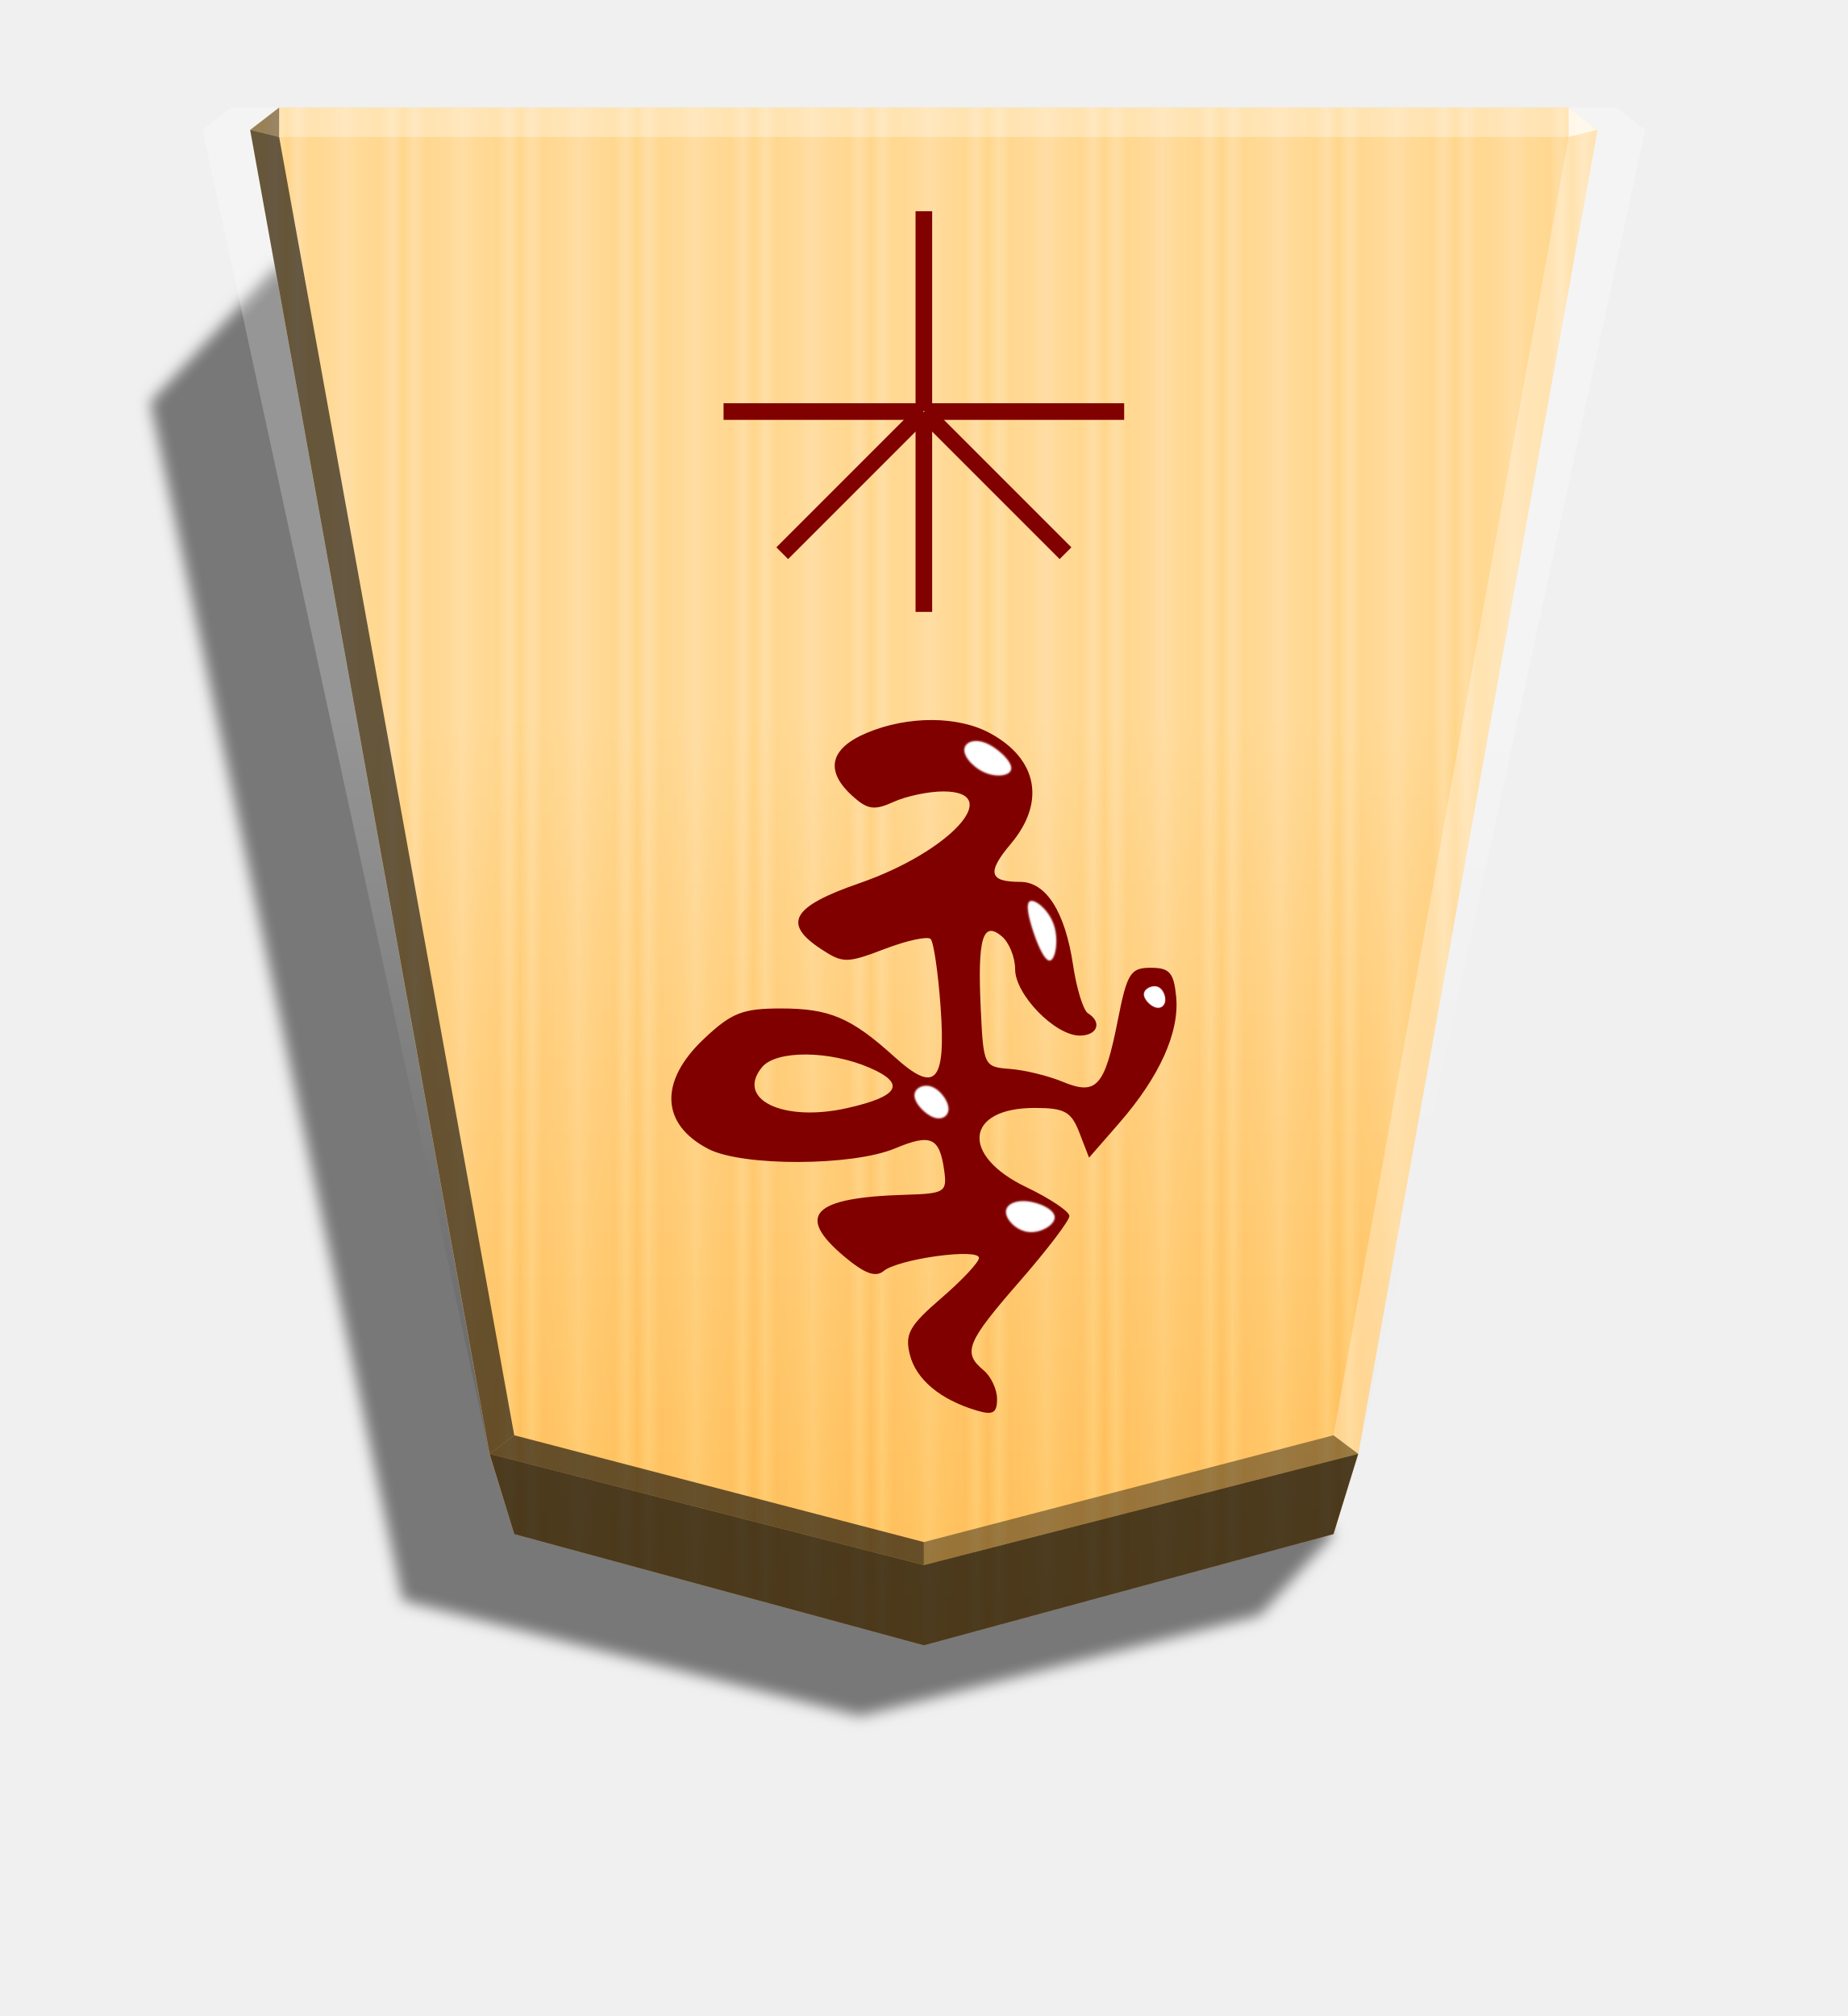
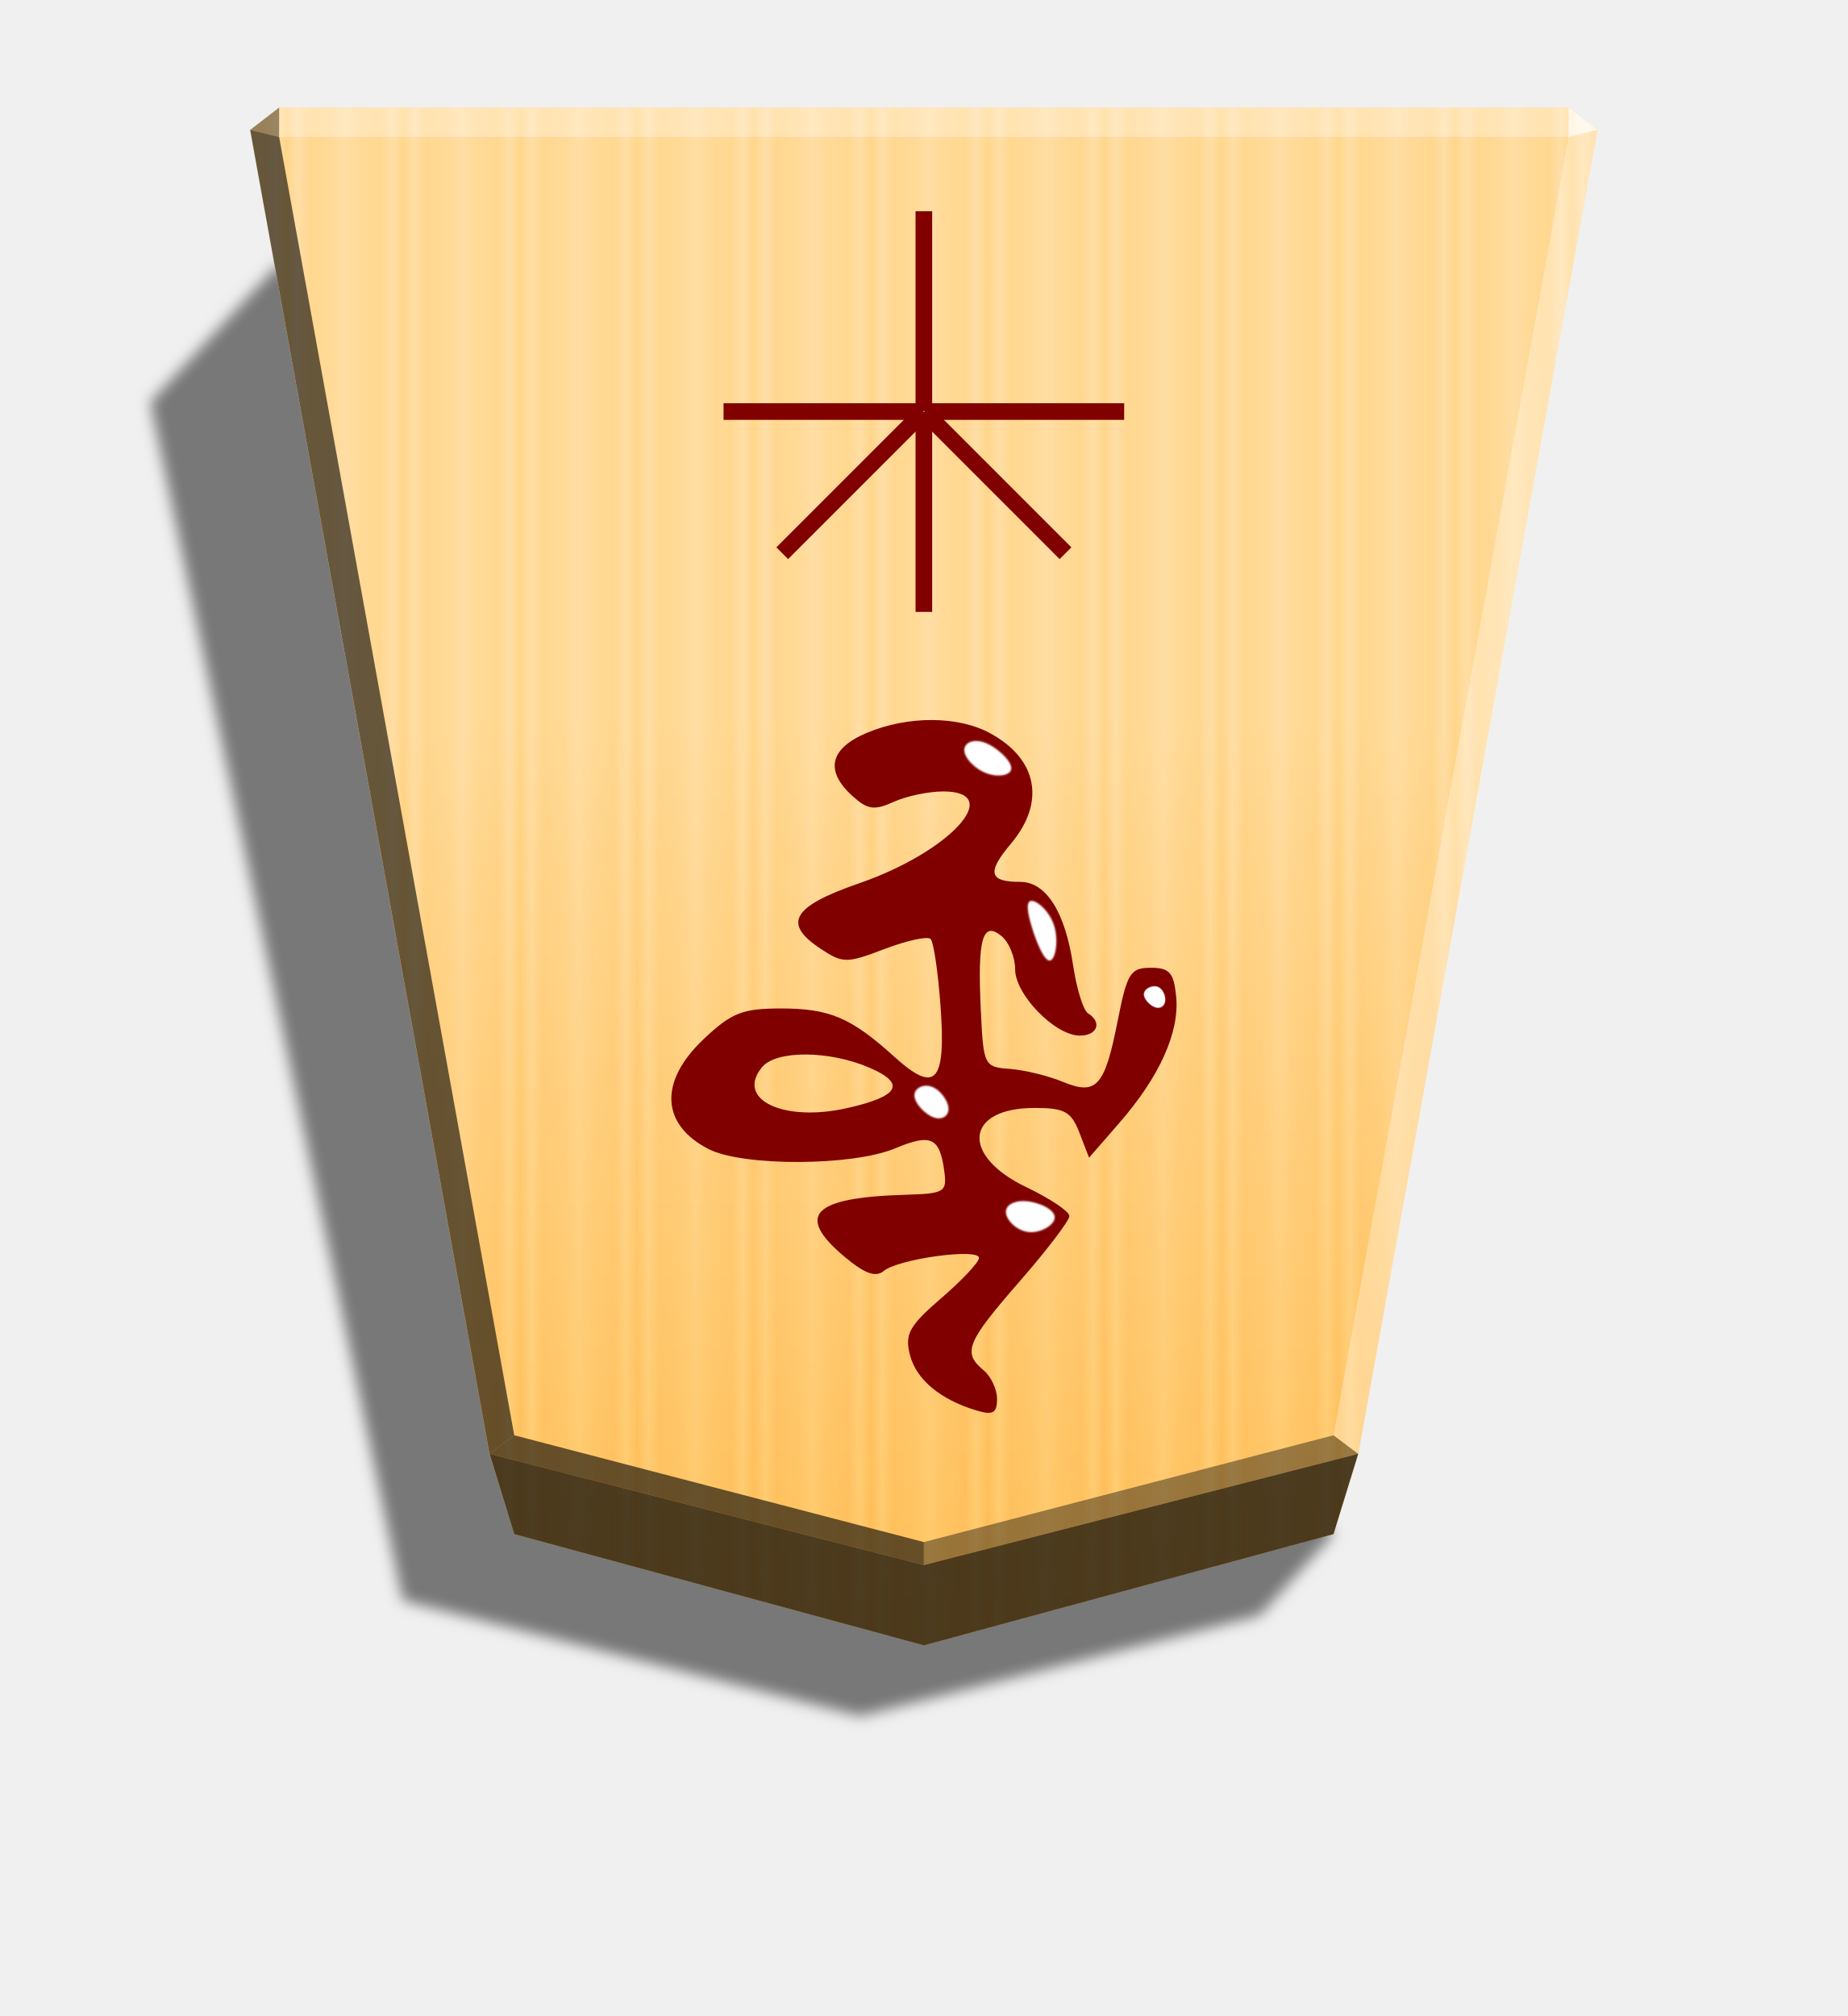
<svg xmlns="http://www.w3.org/2000/svg" width="498.898" height="544.252" viewBox="0 0 1320 1440">
  <style>.B{color-interpolation-filters:sRGB}</style>
  <defs>
    <linearGradient id="A" x1="-1430.769" y1="-77.47" x2="-1409.955" y2="-77.47" spreadMethod="reflect" gradientUnits="userSpaceOnUse">
      <stop offset="0" stop-color="#ffd285" />
      <stop offset=".232" stop-color="#ffcd79" />
      <stop offset=".616" stop-color="#ffca73" />
      <stop offset=".808" stop-color="#ffd386" />
      <stop offset="1" stop-color="#ffc86e" />
    </linearGradient>
    <filter id="B" x="-.014" y="-.011" width="1.028" height="1.023" class="B">
      <feGaussianBlur stdDeviation="2.441" />
    </filter>
    <linearGradient id="C" x1="-905.02" y1="-363.658" x2="-904.556" y2="184.159" gradientUnits="userSpaceOnUse">
      <stop offset="0" />
      <stop offset=".603" stop-color="#fff" />
    </linearGradient>
    <filter id="D" x="-.079" y="-.078" width="1.158" height="1.157" class="B">
      <feGaussianBlur stdDeviation=".392" />
    </filter>
    <filter id="E" x="-.055" y="-.087" width="1.111" height="1.174" class="B">
      <feGaussianBlur stdDeviation=".392" />
    </filter>
    <filter id="F" x="-.079" y="-.083" width="1.159" height="1.166" class="B">
      <feGaussianBlur stdDeviation=".392" />
    </filter>
    <filter id="G" x="-.095" y="-.045" width="1.189" height="1.091" class="B">
      <feGaussianBlur stdDeviation=".392" />
    </filter>
    <filter id="H" x="-.058" y="-.078" width="1.115" height="1.157" class="B">
      <feGaussianBlur stdDeviation=".392" />
    </filter>
  </defs>
  <path style="mix-blend-mode:multiply" d="M-2651.547 193.989l26.181 28.949 142.394 35.891 162.994-41.193 89.945-426.908-45.894-49.39z" transform="matrix(-2.0051 0 0 2.0051 -4364.078 706.8231)" opacity=".5" filter="url(#B)" />
  <path d="M-1220.685-320.026l-145.941 39.619-8.809 28.459-85.278 471.754 10.349 7.986h459.359l10.348-7.986-85.278-471.754-8.809-28.459z" fill="url(#A)" transform="matrix(-2.0051 0 0 -2.0051 -1787.639 533.5419)" />
-   <path d="M-905.02-363.658l-145.941 39.619-8.809 26.778-102.267 473.435 10.349 7.986h493.336l10.349-7.986-102.267-471.612-8.809-28.601z" opacity=".25" fill="url(#C)" transform="matrix(-2.0051 0 0 -2.0051 -1154.688 446.0546)" style="mix-blend-mode:overlay" />
+   <path d="M-905.02-363.658l-145.941 39.619-8.809 26.778-85.279 473.435 10.349 7.986h459.359l10.349-7.986-85.279-471.612-8.809-28.601z" opacity=".25" fill="url(#C)" transform="matrix(-2.0051 0 0 -2.0051 -1154.688 446.0546)" style="mix-blend-mode:overlay" />
  <path d="M199.418 97.854l.043-21.064-20.75 16.013 20.707 5.052zm770.876 940.595l-17.664-13.248L660 1101.487v16.402z" opacity=".4" />
  <path d="M349.706 1038.449l17.664-13.248L660 1101.487v16.402z" opacity=".6" />
  <path d="M349.706 1038.449l17.664-13.248L199.418 97.854l-20.707-5.052z" opacity=".6" />
  <g fill="#fff">
    <path d="M970.294 1038.449l-17.664-13.248 167.951-927.347 20.707-5.052z" opacity=".3" />
    <path d="M1120.582 97.854l-.043-21.064 20.75 16.013-20.707 5.052z" opacity=".8" />
    <path d="M1120.582 97.854H199.418l.043-21.064h921.077l.043 21.064z" opacity=".3" />
  </g>
  <path d="M367.369 1095.797l-17.663-57.348L660 1117.89l310.294-79.441-17.663 57.348-292.631 79.441-292.63-79.441z" opacity=".7" />
  <g fill="#810000">
    <path d="M654.065 294.356h11.87v142.708h-11.87zm11.87-.774h-11.87V150.874h11.87z" />
    <path d="M659.613 288.034v11.87H516.905v-11.87zm.774 11.87v-11.87h142.708v11.87z" />
    <path d="M655.529 290.046l8.393 8.393-100.909 100.909-8.393-8.393z" />
    <path d="M656.077 298.44l8.393-8.393L765.38 390.956l-8.393 8.393z" />
  </g>
  <g transform="matrix(-2.0556 0 0 -2.0556 -4590.21 632.6496)">
    <path d="M-2577.102 52.997c-16.549-8.981-19.376-23.989-7.237-38.416 8.416-10.002 7.629-13.246-3.217-13.246-9.03 0-15.642-10.411-18.411-28.992-1.218-8.169-3.546-15.676-5.174-16.682-5.004-3.093-3.284-7.743 2.865-7.743 8.575 0 22.454 14.237 22.454 23.032 0 4.191 2.104 9.367 4.676 11.502 6.629 5.501 8.431-.793 7.269-25.382-.93-19.667-1.118-20.051-10.16-20.735-5.067-.383-13.276-2.38-18.242-4.437-11.84-4.904-14.65-1.802-19.187 21.186-3.27 16.564-4.416 18.401-11.488 18.401-6.55 0-8.018-1.681-8.833-10.118-1.189-12.303 5.8-27.778 19.798-43.843l10.479-12.026 3.34 8.641c2.853 7.38 5.13 8.641 15.602 8.641 24.138 0 25.833-16.56 2.819-27.555-8.209-3.922-14.925-8.427-14.925-10.012s7.777-11.799 17.282-22.697c18.48-21.19 19.93-24.751 12.569-30.86-2.592-2.151-4.713-6.662-4.713-10.023 0-4.868 1.438-5.682 7.07-4.001 12.667 3.781 21.069 10.796 23.227 19.395 1.809 7.205.214 10.071-10.948 19.685-7.186 6.189-13.065 12.466-13.065 13.95 0 3.512 28.042-.331 33.11-4.538 2.798-2.322 6.644-.917 13.671 4.997 17.103 14.391 11.06 20.537-21.119 21.479-13.715.402-14.597.935-13.608 8.235 1.591 11.747 4.585 13.123 17.139 7.878 14.834-6.198 53.012-6.309 64.848-.188 16.572 8.57 17.186 23.512 1.572 38.237-9.622 9.075-13.435 10.583-26.752 10.583-16.956 0-24.419-3.181-39.525-16.85-14.244-12.888-17.883-8.932-16 17.39.853 11.924 2.412 22.541 3.464 23.593s8.226-.498 15.942-3.445c13.137-5.017 14.541-5.023 22.066-.092 13.61 8.917 10.222 14.806-13.174 22.898-31.576 10.922-50.793 31.92-29.213 31.92 5.104 0 12.875-1.638 17.269-3.641 6.658-3.034 9.041-2.69 14.288 2.058 9.693 8.772 7.894 16.542-5.084 21.965-14.264 5.96-31.604 5.902-42.743-.143zm79.229-116.037c9.318-11.227-7.366-19.244-29.609-14.227-18.066 4.075-20.528 8.474-7.828 13.985 13.989 6.07 32.501 6.19 37.437.242z" fill="maroon" />
    <g fill="#fff">
      <path d="M-2634.678-44.248c2.955 1.031 6.529 4.742 6.182 7.597s-4.615 4.853-7.57 3.822-4.597-5.09-4.25-7.945 2.684-4.504 5.639-3.473z" transform="matrix(.6258 0 0 .6258 -985.6628 -14.55271)" filter="url(#D)" />
      <path d="M-2590.641-120.356c4.236.371 7.81 4.082 8.016 6.762s-2.955 4.33-7.191 3.959-9.548-2.761-9.754-5.442 4.693-5.65 8.929-5.279z" filter="url(#E)" />
      <path d="M-2557.568-80.535c2.955 1.031 6.529 4.742 6.735 7.422s-2.955 4.33-5.91 3.299-5.704-4.742-5.91-7.422 2.131-4.33 5.086-3.299z" filter="url(#F)" />
      <path d="M-2597.8-26.02c1.966-.032 4.667 6.625 6.237 11.815s2.01 8.913.044 8.945-6.338-3.625-7.909-8.816-.339-11.912 1.628-11.944z" filter="url(#G)" />
      <path d="M-2576.012 39.023c4.081 1.467 7.654 5.179 7.86 7.859s-2.955 4.33-7.036 2.862-9.08-6.051-9.287-8.732 4.381-3.457 8.462-1.989z" filter="url(#H)" />
    </g>
  </g>
</svg>
